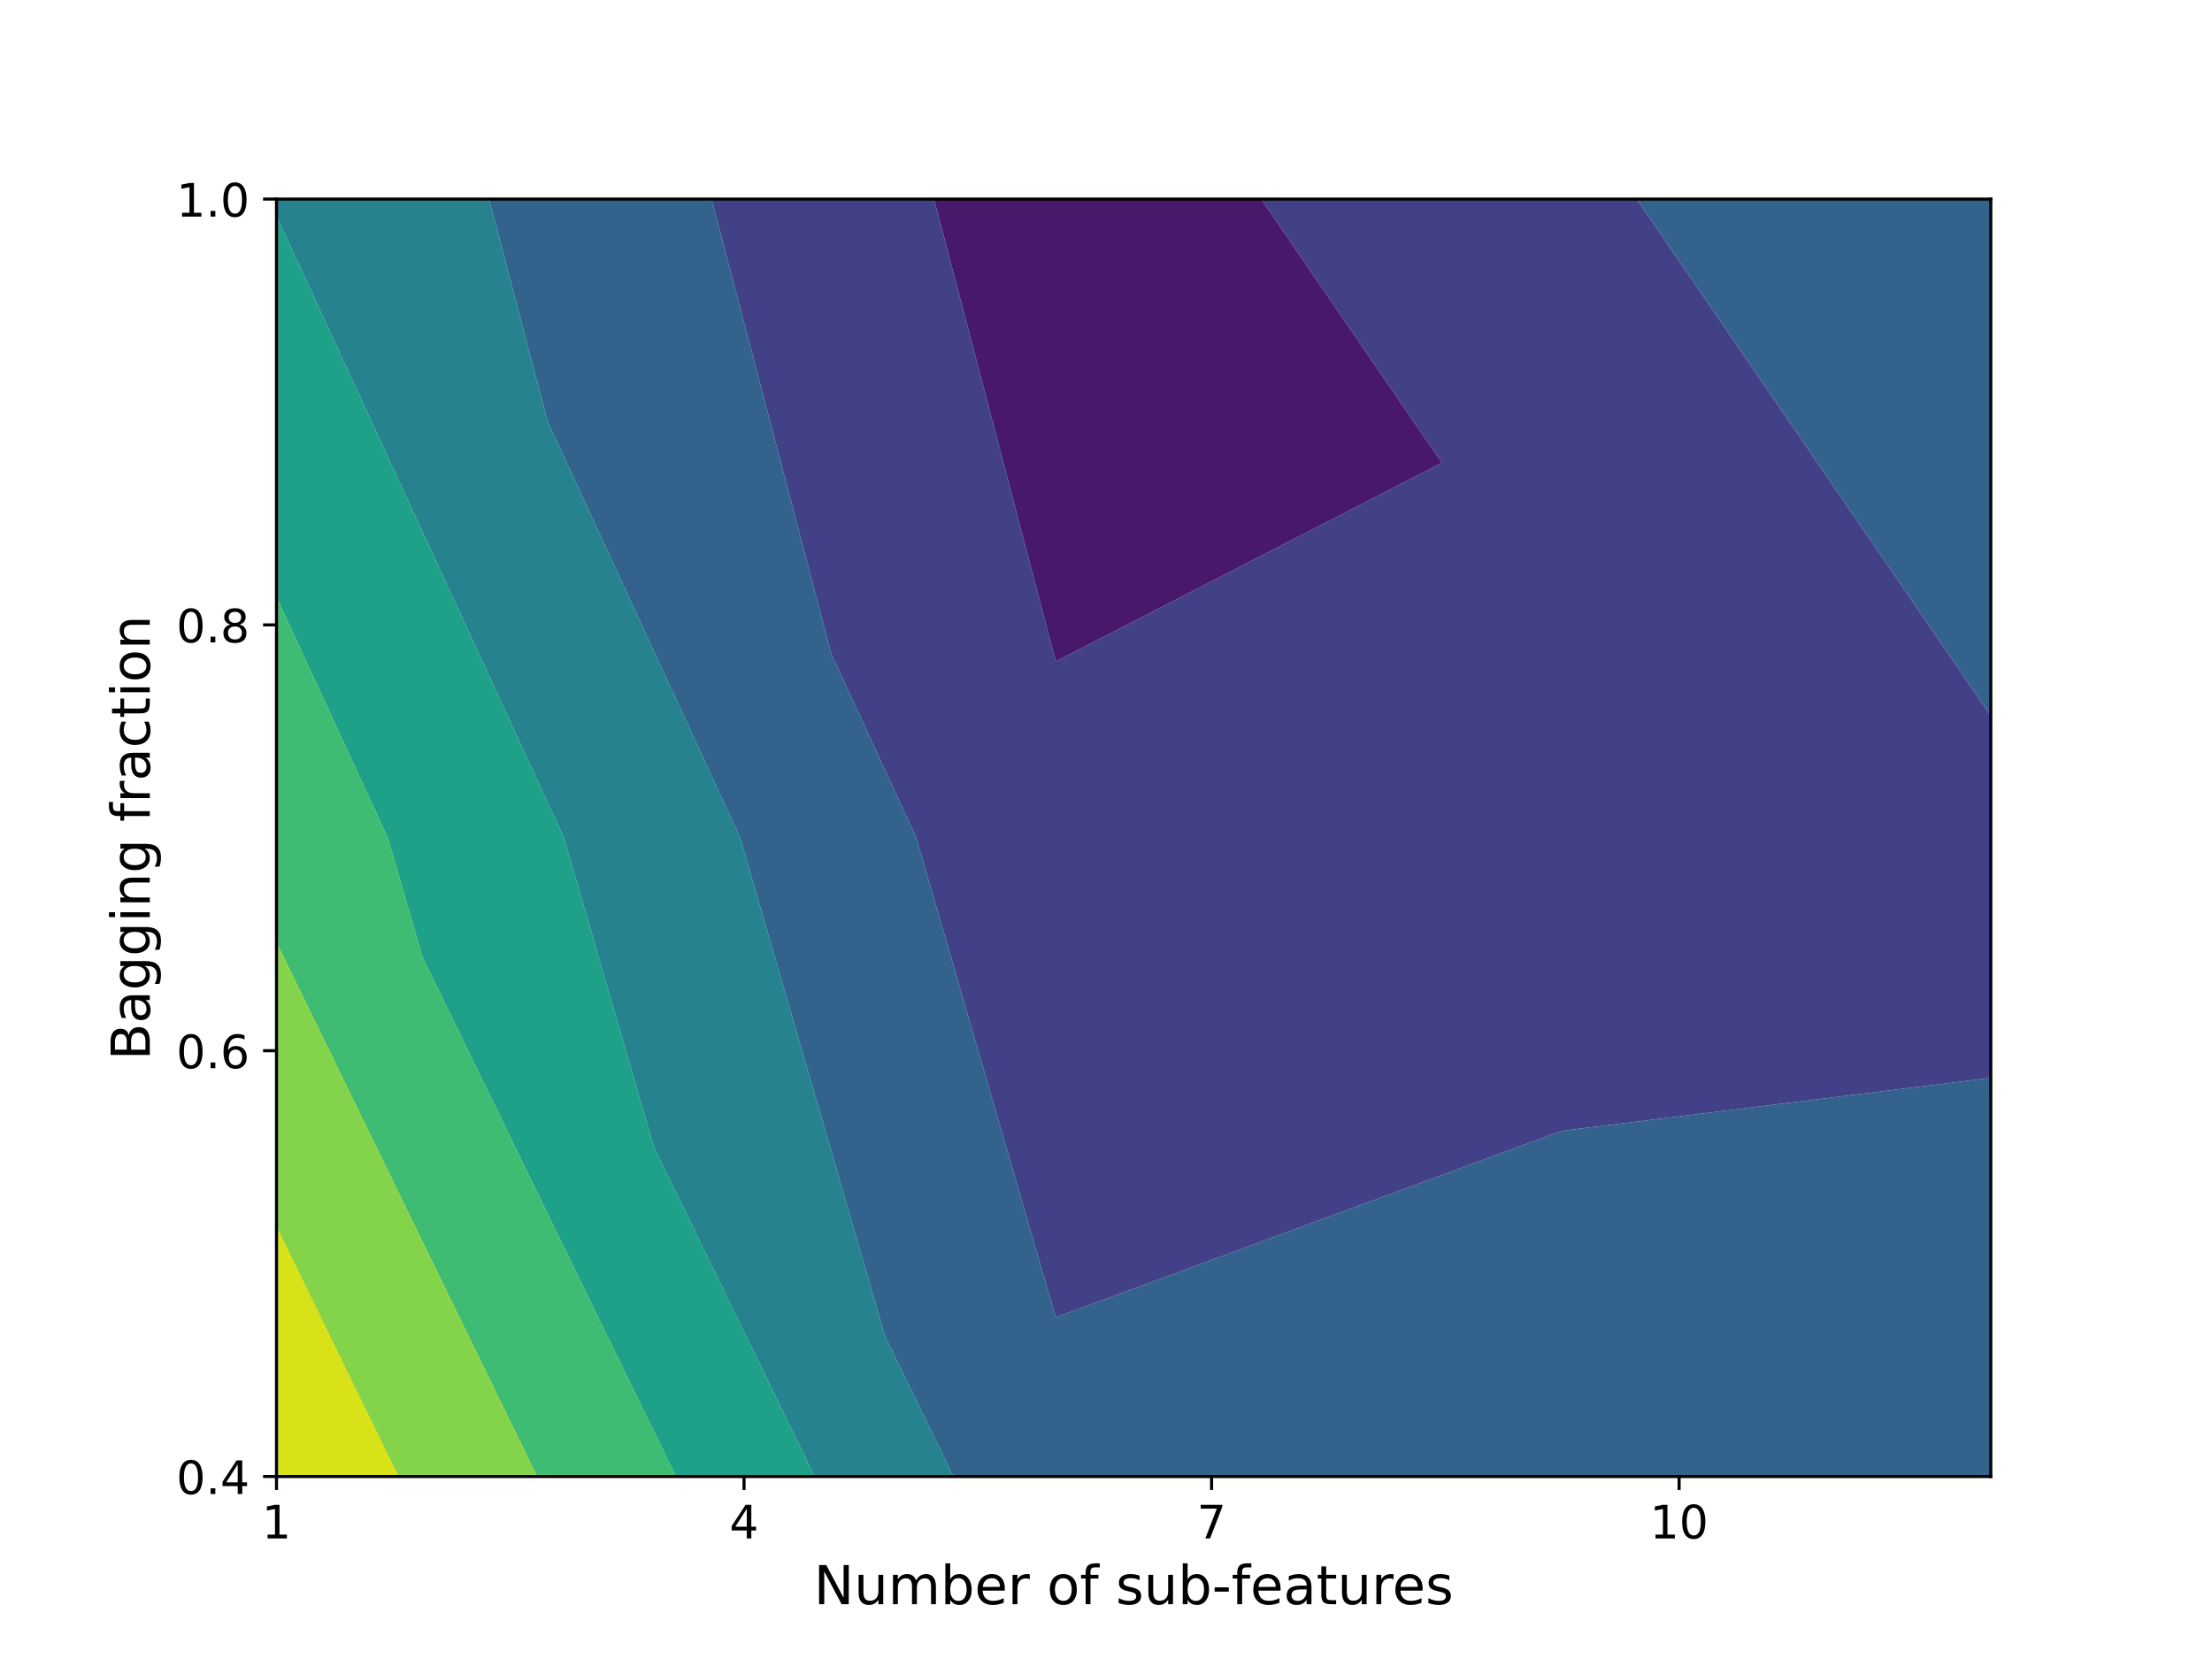
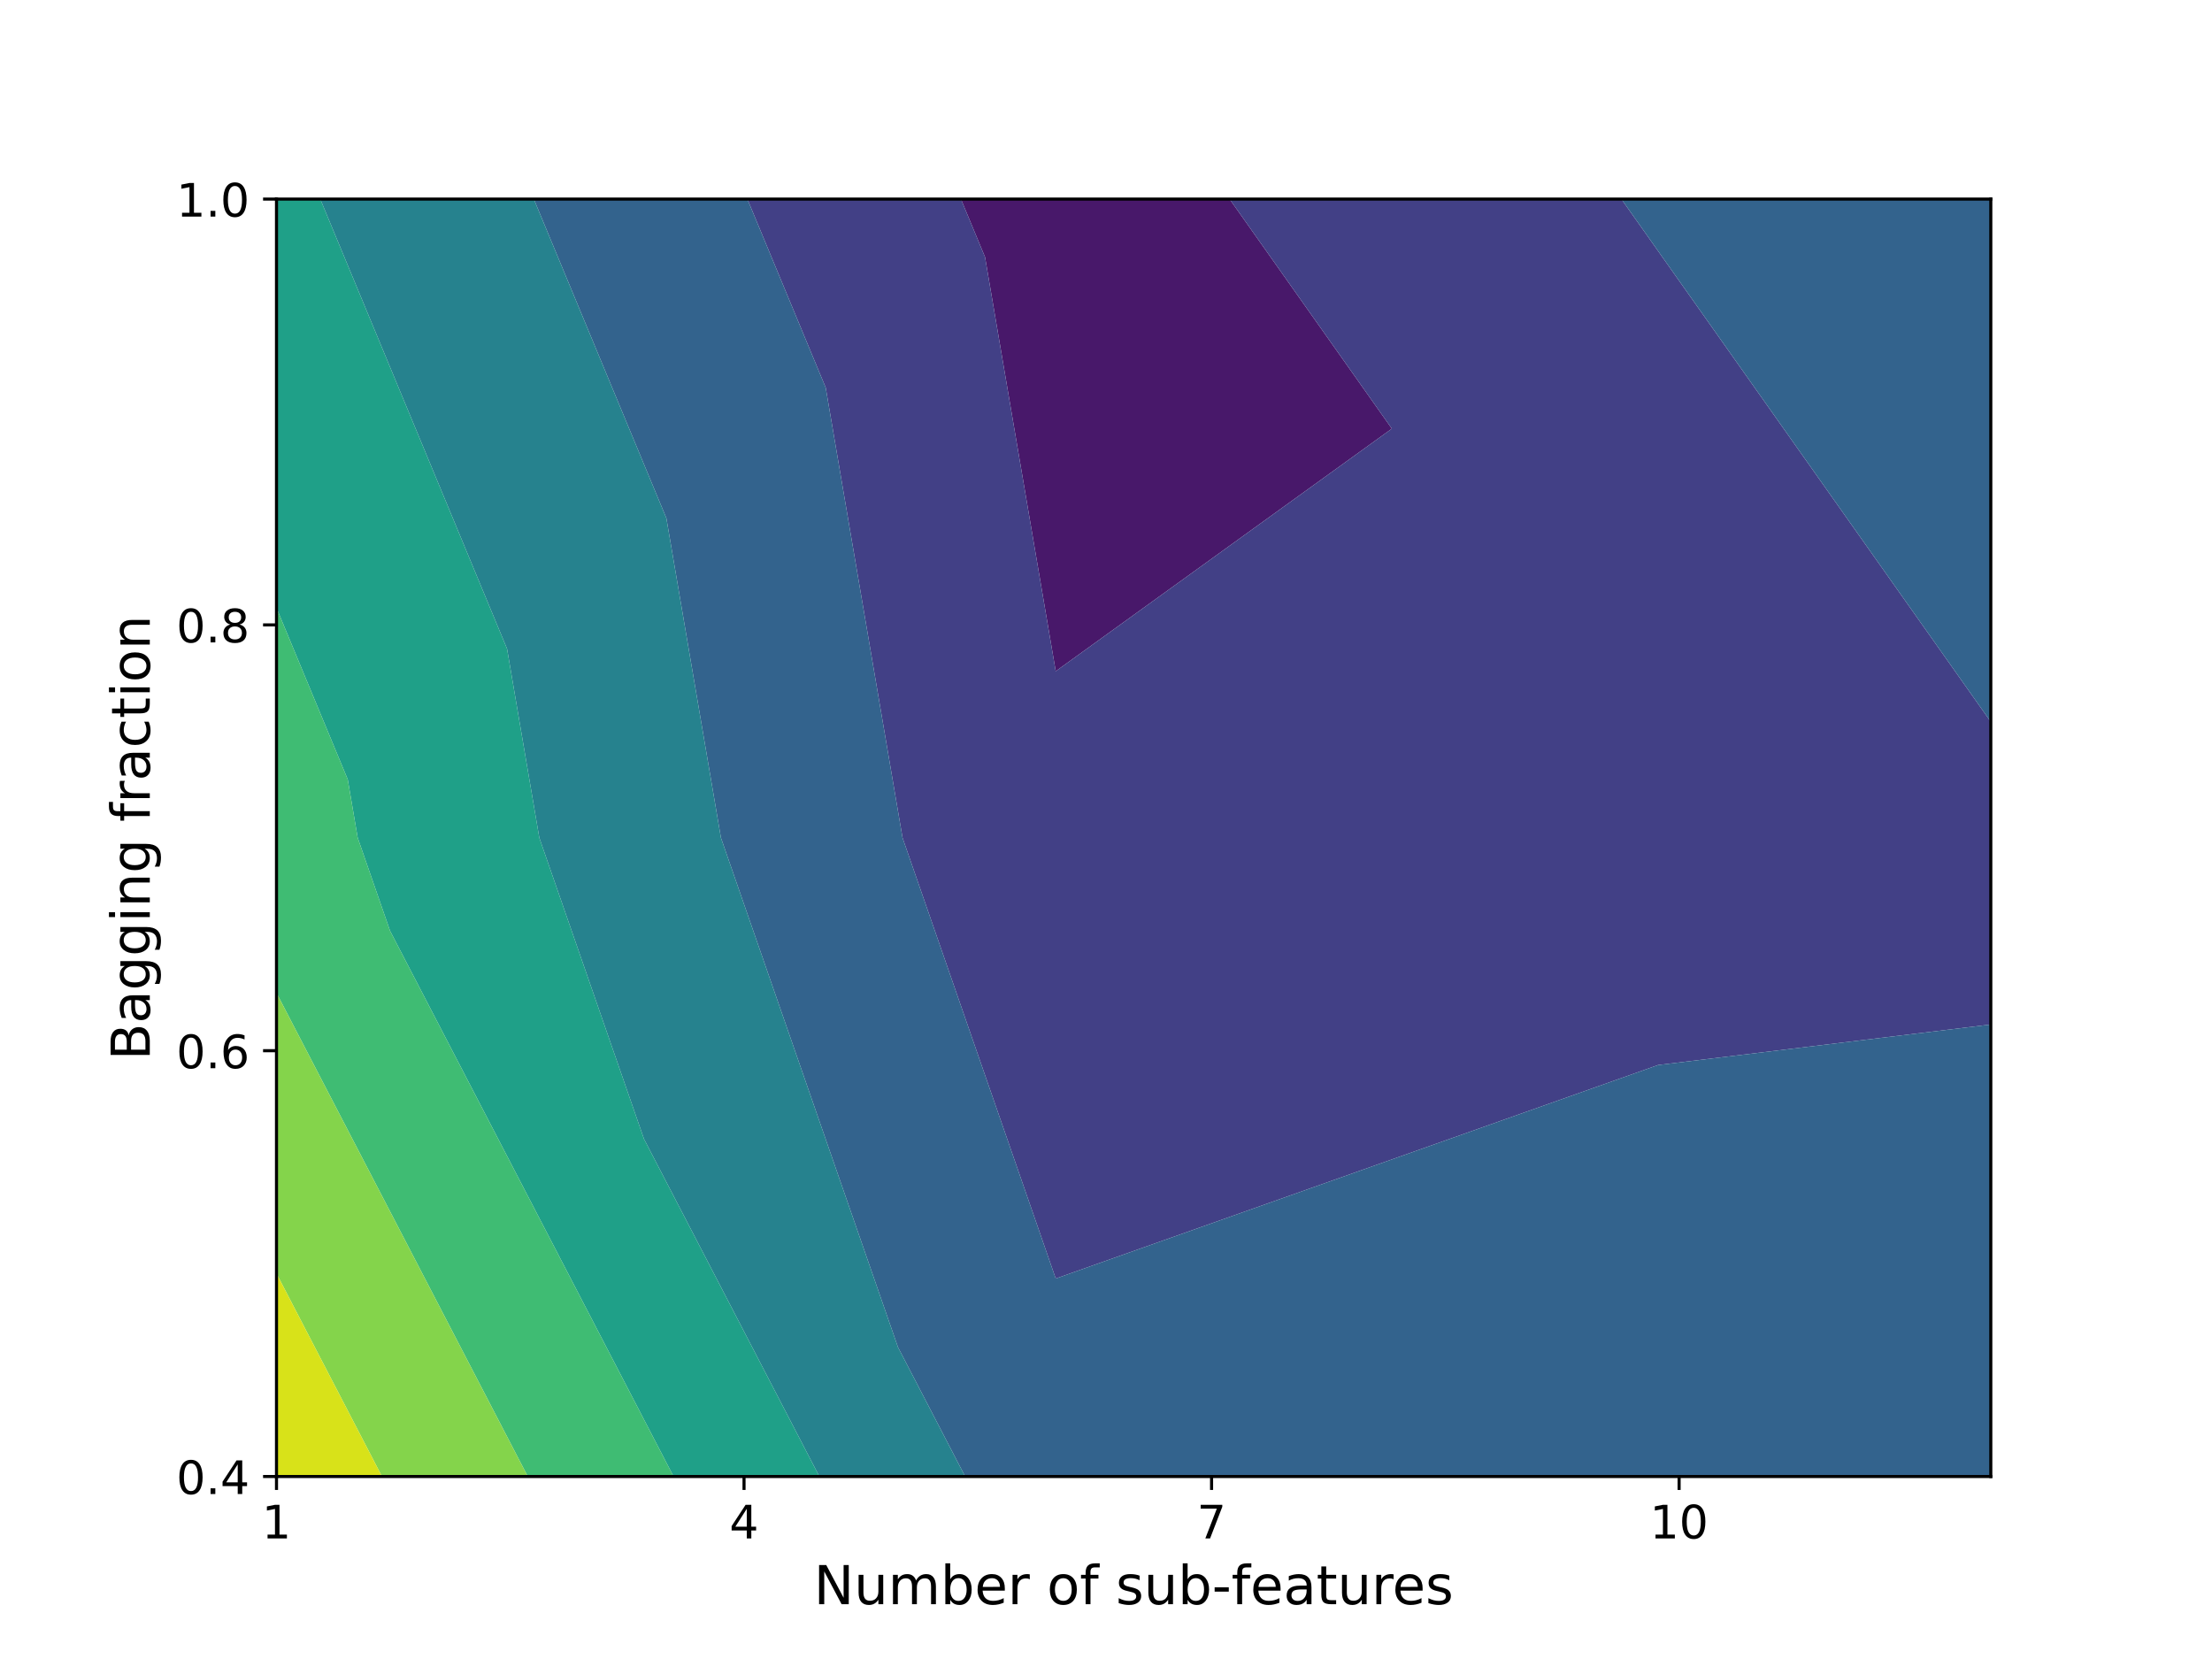
<svg xmlns="http://www.w3.org/2000/svg" xmlns:xlink="http://www.w3.org/1999/xlink" height="432pt" version="1.1" viewBox="0 0 576 432" width="576pt">
  <defs>
    <style type="text/css">*{stroke-linecap:butt;stroke-linejoin:round;}</style>
  </defs>
  <g id="figure_1">
    <g id="patch_1">
      <path d="M 0 432  L 576 432  L 576 0  L 0 0  z " style="fill:#ffffff;" />
    </g>
    <g id="axes_1">
      <g id="patch_2">
        <path d="M 72 384.48  L 518.4 384.48  L 518.4 51.84  L 72 51.84  z " style="fill:#ffffff;" />
      </g>
      <g id="PathCollection_1">
-         <path clip-path="url(#p6b7fa4084d)" d="M 243.216 51.84  L 274.909 172.255  L 375.474 120.532  L 328.404 51.84  L 274.909 51.84  " style="fill:#48186a;" />
+         <path clip-path="url(#pa76b4bf6bb)" d="M 250.228 51.84  L 256.497 66.932  L 274.909 174.788  L 362.436 111.626  L 320.186 51.84  L 274.909 51.84  " style="fill:#48186a;" />
      </g>
      <g id="PathCollection_2">
-         <path clip-path="url(#p6b7fa4084d)" d="M 185.276 51.84  L 216.437 170.231  L 238.6 218.16  L 274.909 343.058  L 406.668 294.48  L 518.4 280.67  L 518.4 218.16  L 518.4 186.391  L 426.201 51.84  L 328.404 51.84  L 375.474 120.532  L 274.909 172.255  L 243.216 51.84  " style="fill:#424086;" />
+         <path clip-path="url(#pa76b4bf6bb)" d="M 518.4 187.963  L 422.205 51.84  L 320.186 51.84  L 362.436 111.626  L 274.909 174.788  L 256.497 66.932  L 250.228 51.84  L 194.617 51.84  L 215.01 100.938  L 235.021 218.16  L 274.909 332.933  L 431.779 277.328  L 518.4 266.774  L 518.4 218.16  " style="fill:#424086;" />
      </g>
      <g id="PathCollection_3">
-         <path clip-path="url(#p6b7fa4084d)" d="M 127.336 51.84  L 142.558 109.675  L 192.725 218.16  L 230.491 348.072  L 248.256 384.48  L 274.909 384.48  L 518.4 384.48  L 518.4 280.67  L 406.668 294.48  L 274.909 343.058  L 238.6 218.16  L 216.437 170.231  L 185.276 51.84  M 426.201 51.84  L 518.4 186.391  L 518.4 51.84  " style="fill:#33638d;" />
+         <path clip-path="url(#pa76b4bf6bb)" d="M 518.4 266.774  L 431.779 277.328  L 274.909 332.933  L 235.021 218.16  L 215.01 100.938  L 194.617 51.84  L 139.006 51.84  L 173.524 134.943  L 187.73 218.16  L 233.83 350.808  L 251.326 384.48  L 274.909 384.48  L 518.4 384.48  M 422.205 51.84  L 518.4 187.963  L 518.4 51.84  " style="fill:#33638d;" />
      </g>
      <g id="PathCollection_4">
-         <path clip-path="url(#p6b7fa4084d)" d="M 72 56.298  L 146.849 218.16  L 170.265 298.705  L 212.118 384.48  L 248.256 384.48  L 230.491 348.072  L 192.725 218.16  L 142.558 109.675  L 127.336 51.84  L 72 51.84  " style="fill:#26828e;" />
+         <path clip-path="url(#pa76b4bf6bb)" d="M 83.395 51.84  L 132.037 168.949  L 140.438 218.16  L 167.7 296.603  L 213.362 384.48  L 251.326 384.48  L 233.83 350.808  L 187.73 218.16  L 173.524 134.943  L 139.006 51.84  " style="fill:#26828e;" />
      </g>
      <g id="PathCollection_5">
-         <path clip-path="url(#p6b7fa4084d)" d="M 72 155.503  L 100.974 218.16  L 110.038 249.339  L 175.979 384.48  L 212.118 384.48  L 170.265 298.705  L 146.849 218.16  L 72 56.298  " style="fill:#1fa088;" />
+         <path clip-path="url(#pa76b4bf6bb)" d="M 72 158.293  L 90.551 202.954  L 93.147 218.16  L 101.57 242.398  L 175.399 384.48  L 213.362 384.48  L 167.7 296.603  L 140.438 218.16  L 132.037 168.949  L 83.395 51.84  L 72 51.84  " style="fill:#1fa088;" />
      </g>
      <g id="PathCollection_6">
-         <path clip-path="url(#p6b7fa4084d)" d="M 72 245.446  L 139.84 384.48  L 175.979 384.48  L 110.038 249.339  L 100.974 218.16  L 72 155.503  L 72 218.16  " style="fill:#3fbc73;" />
+         <path clip-path="url(#pa76b4bf6bb)" d="M 72 258.551  L 137.435 384.48  L 175.399 384.48  L 101.57 242.398  L 93.147 218.16  L 90.551 202.954  L 72 158.293  L 72 218.16  " style="fill:#3fbc73;" />
      </g>
      <g id="PathCollection_7">
-         <path clip-path="url(#p6b7fa4084d)" d="M 72 319.51  L 103.701 384.48  L 139.84 384.48  L 72 245.446  " style="fill:#84d44b;" />
+         <path clip-path="url(#pa76b4bf6bb)" d="M 72 331.613  L 99.471 384.48  L 137.435 384.48  L 72 258.551  " style="fill:#84d44b;" />
      </g>
      <g id="PathCollection_8">
-         <path clip-path="url(#p6b7fa4084d)" d="M 103.701 384.48  L 72 319.51  L 72 384.48  " style="fill:#d8e219;" />
+         <path clip-path="url(#pa76b4bf6bb)" d="M 99.471 384.48  L 72 331.613  L 72 384.48  " style="fill:#d8e219;" />
      </g>
      <g id="matplotlib.axis_1">
        <g id="xtick_1">
          <g id="line2d_1">
            <defs>
-               <path d="M 0 0  L 0 3.5  " id="m1b897e326b" style="stroke:#000000;stroke-width:0.8;" />
-             </defs>
-             <g>
-               <use style="stroke:#000000;stroke-width:0.8;" x="72" xlink:href="#m1b897e326b" y="384.48" />
+               <path d="M 0 0  L 0 3.5  " id="ma535991fa2" style="stroke:#000000;stroke-width:0.8;" />
+             </defs>
+             <g>
+               <use style="stroke:#000000;stroke-width:0.8;" x="72" xlink:href="#ma535991fa2" y="384.48" />
            </g>
          </g>
          <g id="text_1">
            <g transform="translate(68.1825 400.5981)scale(0.12 -0.12)">
              <defs>
                <path d="M 12.406 8.297  L 28.516 8.297  L 28.516 63.922  L 10.984 60.406  L 10.984 69.391  L 28.422 72.906  L 38.281 72.906  L 38.281 8.297  L 54.391 8.297  L 54.391 0  L 12.406 0  z " id="DejaVuSans-49" />
              </defs>
              <use xlink:href="#DejaVuSans-49" />
            </g>
          </g>
        </g>
        <g id="xtick_2">
          <g id="line2d_2">
            <g>
-               <use style="stroke:#000000;stroke-width:0.8;" x="193.745" xlink:href="#m1b897e326b" y="384.48" />
+               <use style="stroke:#000000;stroke-width:0.8;" x="193.745" xlink:href="#ma535991fa2" y="384.48" />
            </g>
          </g>
          <g id="text_2">
            <g transform="translate(189.928 400.5981)scale(0.12 -0.12)">
              <defs>
                <path d="M 37.797 64.312  L 12.891 25.391  L 37.797 25.391  z M 35.203 72.906  L 47.609 72.906  L 47.609 25.391  L 58.016 25.391  L 58.016 17.188  L 47.609 17.188  L 47.609 0  L 37.797 0  L 37.797 17.188  L 4.891 17.188  L 4.891 26.703  z " id="DejaVuSans-52" />
              </defs>
              <use xlink:href="#DejaVuSans-52" />
            </g>
          </g>
        </g>
        <g id="xtick_3">
          <g id="line2d_3">
            <g>
-               <use style="stroke:#000000;stroke-width:0.8;" x="315.491" xlink:href="#m1b897e326b" y="384.48" />
+               <use style="stroke:#000000;stroke-width:0.8;" x="315.491" xlink:href="#ma535991fa2" y="384.48" />
            </g>
          </g>
          <g id="text_3">
            <g transform="translate(311.6734 400.5981)scale(0.12 -0.12)">
              <defs>
                <path d="M 8.203 72.906  L 55.078 72.906  L 55.078 68.703  L 28.609 0  L 18.312 0  L 43.219 64.594  L 8.203 64.594  z " id="DejaVuSans-55" />
              </defs>
              <use xlink:href="#DejaVuSans-55" />
            </g>
          </g>
        </g>
        <g id="xtick_4">
          <g id="line2d_4">
            <g>
-               <use style="stroke:#000000;stroke-width:0.8;" x="437.236" xlink:href="#m1b897e326b" y="384.48" />
+               <use style="stroke:#000000;stroke-width:0.8;" x="437.236" xlink:href="#ma535991fa2" y="384.48" />
            </g>
          </g>
          <g id="text_4">
            <g transform="translate(429.6014 400.5981)scale(0.12 -0.12)">
              <defs>
                <path d="M 31.781 66.406  Q 24.172 66.406 20.328 58.906  Q 16.5 51.422 16.5 36.375  Q 16.5 21.391 20.328 13.891  Q 24.172 6.391 31.781 6.391  Q 39.453 6.391 43.281 13.891  Q 47.125 21.391 47.125 36.375  Q 47.125 51.422 43.281 58.906  Q 39.453 66.406 31.781 66.406  z M 31.781 74.219  Q 44.047 74.219 50.516 64.516  Q 56.984 54.828 56.984 36.375  Q 56.984 17.969 50.516 8.266  Q 44.047 -1.422 31.781 -1.422  Q 19.531 -1.422 13.062 8.266  Q 6.594 17.969 6.594 36.375  Q 6.594 54.828 13.062 64.516  Q 19.531 74.219 31.781 74.219  z " id="DejaVuSans-48" />
              </defs>
              <use xlink:href="#DejaVuSans-49" />
              <use x="63.623" xlink:href="#DejaVuSans-48" />
            </g>
          </g>
        </g>
        <g id="text_5">
          <g transform="translate(211.9153 417.7316)scale(0.14 -0.14)">
            <defs>
              <path d="M 9.812 72.906  L 23.094 72.906  L 55.422 11.922  L 55.422 72.906  L 64.984 72.906  L 64.984 0  L 51.703 0  L 19.391 60.984  L 19.391 0  L 9.812 0  z " id="DejaVuSans-78" />
              <path d="M 8.5 21.578  L 8.5 54.688  L 17.484 54.688  L 17.484 21.922  Q 17.484 14.156 20.5 10.266  Q 23.531 6.391 29.594 6.391  Q 36.859 6.391 41.078 11.031  Q 45.312 15.672 45.312 23.688  L 45.312 54.688  L 54.297 54.688  L 54.297 0  L 45.312 0  L 45.312 8.406  Q 42.047 3.422 37.719 1  Q 33.406 -1.422 27.688 -1.422  Q 18.266 -1.422 13.375 4.438  Q 8.5 10.297 8.5 21.578  z M 31.109 56  z " id="DejaVuSans-117" />
              <path d="M 52 44.188  Q 55.375 50.25 60.062 53.125  Q 64.75 56 71.094 56  Q 79.641 56 84.281 50.016  Q 88.922 44.047 88.922 33.016  L 88.922 0  L 79.891 0  L 79.891 32.719  Q 79.891 40.578 77.094 44.375  Q 74.312 48.188 68.609 48.188  Q 61.625 48.188 57.562 43.547  Q 53.516 38.922 53.516 30.906  L 53.516 0  L 44.484 0  L 44.484 32.719  Q 44.484 40.625 41.703 44.406  Q 38.922 48.188 33.109 48.188  Q 26.219 48.188 22.156 43.531  Q 18.109 38.875 18.109 30.906  L 18.109 0  L 9.078 0  L 9.078 54.688  L 18.109 54.688  L 18.109 46.188  Q 21.188 51.219 25.484 53.609  Q 29.781 56 35.688 56  Q 41.656 56 45.828 52.969  Q 50 49.953 52 44.188  z " id="DejaVuSans-109" />
              <path d="M 48.688 27.297  Q 48.688 37.203 44.609 42.844  Q 40.531 48.484 33.406 48.484  Q 26.266 48.484 22.188 42.844  Q 18.109 37.203 18.109 27.297  Q 18.109 17.391 22.188 11.75  Q 26.266 6.109 33.406 6.109  Q 40.531 6.109 44.609 11.75  Q 48.688 17.391 48.688 27.297  z M 18.109 46.391  Q 20.953 51.266 25.266 53.625  Q 29.594 56 35.594 56  Q 45.562 56 51.781 48.094  Q 58.016 40.188 58.016 27.297  Q 58.016 14.406 51.781 6.484  Q 45.562 -1.422 35.594 -1.422  Q 29.594 -1.422 25.266 0.953  Q 20.953 3.328 18.109 8.203  L 18.109 0  L 9.078 0  L 9.078 75.984  L 18.109 75.984  z " id="DejaVuSans-98" />
              <path d="M 56.203 29.594  L 56.203 25.203  L 14.891 25.203  Q 15.484 15.922 20.484 11.062  Q 25.484 6.203 34.422 6.203  Q 39.594 6.203 44.453 7.469  Q 49.312 8.734 54.109 11.281  L 54.109 2.781  Q 49.266 0.734 44.188 -0.344  Q 39.109 -1.422 33.891 -1.422  Q 20.797 -1.422 13.156 6.188  Q 5.516 13.812 5.516 26.812  Q 5.516 40.234 12.766 48.109  Q 20.016 56 32.328 56  Q 43.359 56 49.781 48.891  Q 56.203 41.797 56.203 29.594  z M 47.219 32.234  Q 47.125 39.594 43.094 43.984  Q 39.062 48.391 32.422 48.391  Q 24.906 48.391 20.391 44.141  Q 15.875 39.891 15.188 32.172  z " id="DejaVuSans-101" />
              <path d="M 41.109 46.297  Q 39.594 47.172 37.812 47.578  Q 36.031 48 33.891 48  Q 26.266 48 22.188 43.047  Q 18.109 38.094 18.109 28.812  L 18.109 0  L 9.078 0  L 9.078 54.688  L 18.109 54.688  L 18.109 46.188  Q 20.953 51.172 25.484 53.578  Q 30.031 56 36.531 56  Q 37.453 56 38.578 55.875  Q 39.703 55.766 41.062 55.516  z " id="DejaVuSans-114" />
              <path id="DejaVuSans-32" />
              <path d="M 30.609 48.391  Q 23.391 48.391 19.188 42.75  Q 14.984 37.109 14.984 27.297  Q 14.984 17.484 19.156 11.844  Q 23.344 6.203 30.609 6.203  Q 37.797 6.203 41.984 11.859  Q 46.188 17.531 46.188 27.297  Q 46.188 37.016 41.984 42.703  Q 37.797 48.391 30.609 48.391  z M 30.609 56  Q 42.328 56 49.016 48.375  Q 55.719 40.766 55.719 27.297  Q 55.719 13.875 49.016 6.219  Q 42.328 -1.422 30.609 -1.422  Q 18.844 -1.422 12.172 6.219  Q 5.516 13.875 5.516 27.297  Q 5.516 40.766 12.172 48.375  Q 18.844 56 30.609 56  z " id="DejaVuSans-111" />
              <path d="M 37.109 75.984  L 37.109 68.5  L 28.516 68.5  Q 23.688 68.5 21.797 66.547  Q 19.922 64.594 19.922 59.516  L 19.922 54.688  L 34.719 54.688  L 34.719 47.703  L 19.922 47.703  L 19.922 0  L 10.891 0  L 10.891 47.703  L 2.297 47.703  L 2.297 54.688  L 10.891 54.688  L 10.891 58.5  Q 10.891 67.625 15.141 71.797  Q 19.391 75.984 28.609 75.984  z " id="DejaVuSans-102" />
              <path d="M 44.281 53.078  L 44.281 44.578  Q 40.484 46.531 36.375 47.5  Q 32.281 48.484 27.875 48.484  Q 21.188 48.484 17.844 46.438  Q 14.5 44.391 14.5 40.281  Q 14.5 37.156 16.891 35.375  Q 19.281 33.594 26.516 31.984  L 29.594 31.297  Q 39.156 29.25 43.188 25.516  Q 47.219 21.781 47.219 15.094  Q 47.219 7.469 41.188 3.016  Q 35.156 -1.422 24.609 -1.422  Q 20.219 -1.422 15.453 -0.562  Q 10.688 0.297 5.422 2  L 5.422 11.281  Q 10.406 8.688 15.234 7.391  Q 20.062 6.109 24.812 6.109  Q 31.156 6.109 34.562 8.281  Q 37.984 10.453 37.984 14.406  Q 37.984 18.062 35.516 20.016  Q 33.062 21.969 24.703 23.781  L 21.578 24.516  Q 13.234 26.266 9.516 29.906  Q 5.812 33.547 5.812 39.891  Q 5.812 47.609 11.281 51.797  Q 16.75 56 26.812 56  Q 31.781 56 36.172 55.266  Q 40.578 54.547 44.281 53.078  z " id="DejaVuSans-115" />
              <path d="M 4.891 31.391  L 31.203 31.391  L 31.203 23.391  L 4.891 23.391  z " id="DejaVuSans-45" />
              <path d="M 34.281 27.484  Q 23.391 27.484 19.188 25  Q 14.984 22.516 14.984 16.5  Q 14.984 11.719 18.141 8.906  Q 21.297 6.109 26.703 6.109  Q 34.188 6.109 38.703 11.406  Q 43.219 16.703 43.219 25.484  L 43.219 27.484  z M 52.203 31.203  L 52.203 0  L 43.219 0  L 43.219 8.297  Q 40.141 3.328 35.547 0.953  Q 30.953 -1.422 24.312 -1.422  Q 15.922 -1.422 10.953 3.297  Q 6 8.016 6 15.922  Q 6 25.141 12.172 29.828  Q 18.359 34.516 30.609 34.516  L 43.219 34.516  L 43.219 35.406  Q 43.219 41.609 39.141 45  Q 35.062 48.391 27.688 48.391  Q 23 48.391 18.547 47.266  Q 14.109 46.141 10.016 43.891  L 10.016 52.203  Q 14.938 54.109 19.578 55.047  Q 24.219 56 28.609 56  Q 40.484 56 46.344 49.844  Q 52.203 43.703 52.203 31.203  z " id="DejaVuSans-97" />
              <path d="M 18.312 70.219  L 18.312 54.688  L 36.812 54.688  L 36.812 47.703  L 18.312 47.703  L 18.312 18.016  Q 18.312 11.328 20.141 9.422  Q 21.969 7.516 27.594 7.516  L 36.812 7.516  L 36.812 0  L 27.594 0  Q 17.188 0 13.234 3.875  Q 9.281 7.766 9.281 18.016  L 9.281 47.703  L 2.688 47.703  L 2.688 54.688  L 9.281 54.688  L 9.281 70.219  z " id="DejaVuSans-116" />
            </defs>
            <use xlink:href="#DejaVuSans-78" />
            <use x="74.805" xlink:href="#DejaVuSans-117" />
            <use x="138.184" xlink:href="#DejaVuSans-109" />
            <use x="235.596" xlink:href="#DejaVuSans-98" />
            <use x="299.072" xlink:href="#DejaVuSans-101" />
            <use x="360.596" xlink:href="#DejaVuSans-114" />
            <use x="401.709" xlink:href="#DejaVuSans-32" />
            <use x="433.496" xlink:href="#DejaVuSans-111" />
            <use x="494.678" xlink:href="#DejaVuSans-102" />
            <use x="529.883" xlink:href="#DejaVuSans-32" />
            <use x="561.67" xlink:href="#DejaVuSans-115" />
            <use x="613.77" xlink:href="#DejaVuSans-117" />
            <use x="677.148" xlink:href="#DejaVuSans-98" />
            <use x="740.625" xlink:href="#DejaVuSans-45" />
            <use x="776.709" xlink:href="#DejaVuSans-102" />
            <use x="811.914" xlink:href="#DejaVuSans-101" />
            <use x="873.438" xlink:href="#DejaVuSans-97" />
            <use x="934.717" xlink:href="#DejaVuSans-116" />
            <use x="973.926" xlink:href="#DejaVuSans-117" />
            <use x="1037.305" xlink:href="#DejaVuSans-114" />
            <use x="1076.168" xlink:href="#DejaVuSans-101" />
            <use x="1137.691" xlink:href="#DejaVuSans-115" />
          </g>
        </g>
      </g>
      <g id="matplotlib.axis_2">
        <g id="ytick_1">
          <g id="line2d_5">
            <defs>
-               <path d="M 0 0  L -3.5 0  " id="m6ede0d42ce" style="stroke:#000000;stroke-width:0.8;" />
-             </defs>
-             <g>
-               <use style="stroke:#000000;stroke-width:0.8;" x="72" xlink:href="#m6ede0d42ce" y="384.48" />
+               <path d="M 0 0  L -3.5 0  " id="m85de56d034" style="stroke:#000000;stroke-width:0.8;" />
+             </defs>
+             <g>
+               <use style="stroke:#000000;stroke-width:0.8;" x="72" xlink:href="#m85de56d034" y="384.48" />
            </g>
          </g>
          <g id="text_6">
            <g transform="translate(45.91625 389.0391)scale(0.12 -0.12)">
              <defs>
                <path d="M 10.688 12.406  L 21 12.406  L 21 0  L 10.688 0  z " id="DejaVuSans-46" />
              </defs>
              <use xlink:href="#DejaVuSans-48" />
              <use x="63.623" xlink:href="#DejaVuSans-46" />
              <use x="95.41" xlink:href="#DejaVuSans-52" />
            </g>
          </g>
        </g>
        <g id="ytick_2">
          <g id="line2d_6">
            <g>
-               <use style="stroke:#000000;stroke-width:0.8;" x="72" xlink:href="#m6ede0d42ce" y="273.6" />
+               <use style="stroke:#000000;stroke-width:0.8;" x="72" xlink:href="#m85de56d034" y="273.6" />
            </g>
          </g>
          <g id="text_7">
            <g transform="translate(45.91625 278.1591)scale(0.12 -0.12)">
              <defs>
                <path d="M 33.016 40.375  Q 26.375 40.375 22.484 35.828  Q 18.609 31.297 18.609 23.391  Q 18.609 15.531 22.484 10.953  Q 26.375 6.391 33.016 6.391  Q 39.656 6.391 43.531 10.953  Q 47.406 15.531 47.406 23.391  Q 47.406 31.297 43.531 35.828  Q 39.656 40.375 33.016 40.375  z M 52.594 71.297  L 52.594 62.312  Q 48.875 64.062 45.094 64.984  Q 41.312 65.922 37.594 65.922  Q 27.828 65.922 22.672 59.328  Q 17.531 52.734 16.797 39.406  Q 19.672 43.656 24.016 45.922  Q 28.375 48.188 33.594 48.188  Q 44.578 48.188 50.953 41.516  Q 57.328 34.859 57.328 23.391  Q 57.328 12.156 50.688 5.359  Q 44.047 -1.422 33.016 -1.422  Q 20.359 -1.422 13.672 8.266  Q 6.984 17.969 6.984 36.375  Q 6.984 53.656 15.188 63.938  Q 23.391 74.219 37.203 74.219  Q 40.922 74.219 44.703 73.484  Q 48.484 72.75 52.594 71.297  z " id="DejaVuSans-54" />
              </defs>
              <use xlink:href="#DejaVuSans-48" />
              <use x="63.623" xlink:href="#DejaVuSans-46" />
              <use x="95.41" xlink:href="#DejaVuSans-54" />
            </g>
          </g>
        </g>
        <g id="ytick_3">
          <g id="line2d_7">
            <g>
-               <use style="stroke:#000000;stroke-width:0.8;" x="72" xlink:href="#m6ede0d42ce" y="162.72" />
+               <use style="stroke:#000000;stroke-width:0.8;" x="72" xlink:href="#m85de56d034" y="162.72" />
            </g>
          </g>
          <g id="text_8">
            <g transform="translate(45.91625 167.2791)scale(0.12 -0.12)">
              <defs>
                <path d="M 31.781 34.625  Q 24.75 34.625 20.719 30.859  Q 16.703 27.094 16.703 20.516  Q 16.703 13.922 20.719 10.156  Q 24.75 6.391 31.781 6.391  Q 38.812 6.391 42.859 10.172  Q 46.922 13.969 46.922 20.516  Q 46.922 27.094 42.891 30.859  Q 38.875 34.625 31.781 34.625  z M 21.922 38.812  Q 15.578 40.375 12.031 44.719  Q 8.5 49.078 8.5 55.328  Q 8.5 64.062 14.719 69.141  Q 20.953 74.219 31.781 74.219  Q 42.672 74.219 48.875 69.141  Q 55.078 64.062 55.078 55.328  Q 55.078 49.078 51.531 44.719  Q 48 40.375 41.703 38.812  Q 48.828 37.156 52.797 32.312  Q 56.781 27.484 56.781 20.516  Q 56.781 9.906 50.312 4.234  Q 43.844 -1.422 31.781 -1.422  Q 19.734 -1.422 13.25 4.234  Q 6.781 9.906 6.781 20.516  Q 6.781 27.484 10.781 32.312  Q 14.797 37.156 21.922 38.812  z M 18.312 54.391  Q 18.312 48.734 21.844 45.562  Q 25.391 42.391 31.781 42.391  Q 38.141 42.391 41.719 45.562  Q 45.312 48.734 45.312 54.391  Q 45.312 60.062 41.719 63.234  Q 38.141 66.406 31.781 66.406  Q 25.391 66.406 21.844 63.234  Q 18.312 60.062 18.312 54.391  z " id="DejaVuSans-56" />
              </defs>
              <use xlink:href="#DejaVuSans-48" />
              <use x="63.623" xlink:href="#DejaVuSans-46" />
              <use x="95.41" xlink:href="#DejaVuSans-56" />
            </g>
          </g>
        </g>
        <g id="ytick_4">
          <g id="line2d_8">
            <g>
-               <use style="stroke:#000000;stroke-width:0.8;" x="72" xlink:href="#m6ede0d42ce" y="51.84" />
+               <use style="stroke:#000000;stroke-width:0.8;" x="72" xlink:href="#m85de56d034" y="51.84" />
            </g>
          </g>
          <g id="text_9">
            <g transform="translate(45.91625 56.39906)scale(0.12 -0.12)">
              <use xlink:href="#DejaVuSans-49" />
              <use x="63.623" xlink:href="#DejaVuSans-46" />
              <use x="95.41" xlink:href="#DejaVuSans-48" />
            </g>
          </g>
        </g>
        <g id="text_10">
          <g transform="translate(39.00469 276.0784)rotate(-90)scale(0.14 -0.14)">
            <defs>
              <path d="M 19.672 34.812  L 19.672 8.109  L 35.5 8.109  Q 43.453 8.109 47.281 11.406  Q 51.125 14.703 51.125 21.484  Q 51.125 28.328 47.281 31.562  Q 43.453 34.812 35.5 34.812  z M 19.672 64.797  L 19.672 42.828  L 34.281 42.828  Q 41.5 42.828 45.031 45.531  Q 48.578 48.25 48.578 53.812  Q 48.578 59.328 45.031 62.062  Q 41.5 64.797 34.281 64.797  z M 9.812 72.906  L 35.016 72.906  Q 46.297 72.906 52.391 68.219  Q 58.5 63.531 58.5 54.891  Q 58.5 48.188 55.375 44.234  Q 52.25 40.281 46.188 39.312  Q 53.469 37.75 57.5 32.781  Q 61.531 27.828 61.531 20.406  Q 61.531 10.641 54.891 5.312  Q 48.25 0 35.984 0  L 9.812 0  z " id="DejaVuSans-66" />
              <path d="M 45.406 27.984  Q 45.406 37.75 41.375 43.109  Q 37.359 48.484 30.078 48.484  Q 22.859 48.484 18.828 43.109  Q 14.797 37.75 14.797 27.984  Q 14.797 18.266 18.828 12.891  Q 22.859 7.516 30.078 7.516  Q 37.359 7.516 41.375 12.891  Q 45.406 18.266 45.406 27.984  z M 54.391 6.781  Q 54.391 -7.172 48.188 -13.984  Q 42 -20.797 29.203 -20.797  Q 24.469 -20.797 20.266 -20.094  Q 16.062 -19.391 12.109 -17.922  L 12.109 -9.188  Q 16.062 -11.328 19.922 -12.344  Q 23.781 -13.375 27.781 -13.375  Q 36.625 -13.375 41.016 -8.766  Q 45.406 -4.156 45.406 5.172  L 45.406 9.625  Q 42.625 4.781 38.281 2.391  Q 33.938 0 27.875 0  Q 17.828 0 11.672 7.656  Q 5.516 15.328 5.516 27.984  Q 5.516 40.672 11.672 48.328  Q 17.828 56 27.875 56  Q 33.938 56 38.281 53.609  Q 42.625 51.219 45.406 46.391  L 45.406 54.688  L 54.391 54.688  z " id="DejaVuSans-103" />
              <path d="M 9.422 54.688  L 18.406 54.688  L 18.406 0  L 9.422 0  z M 9.422 75.984  L 18.406 75.984  L 18.406 64.594  L 9.422 64.594  z " id="DejaVuSans-105" />
              <path d="M 54.891 33.016  L 54.891 0  L 45.906 0  L 45.906 32.719  Q 45.906 40.484 42.875 44.328  Q 39.844 48.188 33.797 48.188  Q 26.516 48.188 22.312 43.547  Q 18.109 38.922 18.109 30.906  L 18.109 0  L 9.078 0  L 9.078 54.688  L 18.109 54.688  L 18.109 46.188  Q 21.344 51.125 25.703 53.562  Q 30.078 56 35.797 56  Q 45.219 56 50.047 50.172  Q 54.891 44.344 54.891 33.016  z " id="DejaVuSans-110" />
              <path d="M 48.781 52.594  L 48.781 44.188  Q 44.969 46.297 41.141 47.344  Q 37.312 48.391 33.406 48.391  Q 24.656 48.391 19.812 42.844  Q 14.984 37.312 14.984 27.297  Q 14.984 17.281 19.812 11.734  Q 24.656 6.203 33.406 6.203  Q 37.312 6.203 41.141 7.25  Q 44.969 8.297 48.781 10.406  L 48.781 2.094  Q 45.016 0.344 40.984 -0.531  Q 36.969 -1.422 32.422 -1.422  Q 20.062 -1.422 12.781 6.344  Q 5.516 14.109 5.516 27.297  Q 5.516 40.672 12.859 48.328  Q 20.219 56 33.016 56  Q 37.156 56 41.109 55.141  Q 45.062 54.297 48.781 52.594  z " id="DejaVuSans-99" />
            </defs>
            <use xlink:href="#DejaVuSans-66" />
            <use x="68.604" xlink:href="#DejaVuSans-97" />
            <use x="129.883" xlink:href="#DejaVuSans-103" />
            <use x="193.359" xlink:href="#DejaVuSans-103" />
            <use x="256.836" xlink:href="#DejaVuSans-105" />
            <use x="284.619" xlink:href="#DejaVuSans-110" />
            <use x="347.998" xlink:href="#DejaVuSans-103" />
            <use x="411.475" xlink:href="#DejaVuSans-32" />
            <use x="443.262" xlink:href="#DejaVuSans-102" />
            <use x="478.467" xlink:href="#DejaVuSans-114" />
            <use x="519.58" xlink:href="#DejaVuSans-97" />
            <use x="580.859" xlink:href="#DejaVuSans-99" />
            <use x="635.84" xlink:href="#DejaVuSans-116" />
            <use x="675.049" xlink:href="#DejaVuSans-105" />
            <use x="702.832" xlink:href="#DejaVuSans-111" />
            <use x="764.014" xlink:href="#DejaVuSans-110" />
          </g>
        </g>
      </g>
      <g id="patch_3">
        <path d="M 72 384.48  L 72 51.84  " style="fill:none;stroke:#000000;stroke-linecap:square;stroke-linejoin:miter;stroke-width:0.8;" />
      </g>
      <g id="patch_4">
        <path d="M 518.4 384.48  L 518.4 51.84  " style="fill:none;stroke:#000000;stroke-linecap:square;stroke-linejoin:miter;stroke-width:0.8;" />
      </g>
      <g id="patch_5">
        <path d="M 72 384.48  L 518.4 384.48  " style="fill:none;stroke:#000000;stroke-linecap:square;stroke-linejoin:miter;stroke-width:0.8;" />
      </g>
      <g id="patch_6">
        <path d="M 72 51.84  L 518.4 51.84  " style="fill:none;stroke:#000000;stroke-linecap:square;stroke-linejoin:miter;stroke-width:0.8;" />
      </g>
    </g>
  </g>
  <defs>
-     <clipPath id="p6b7fa4084d">
+     <clipPath id="pa76b4bf6bb">
      <rect height="332.64" width="446.4" x="72" y="51.84" />
    </clipPath>
  </defs>
</svg>
